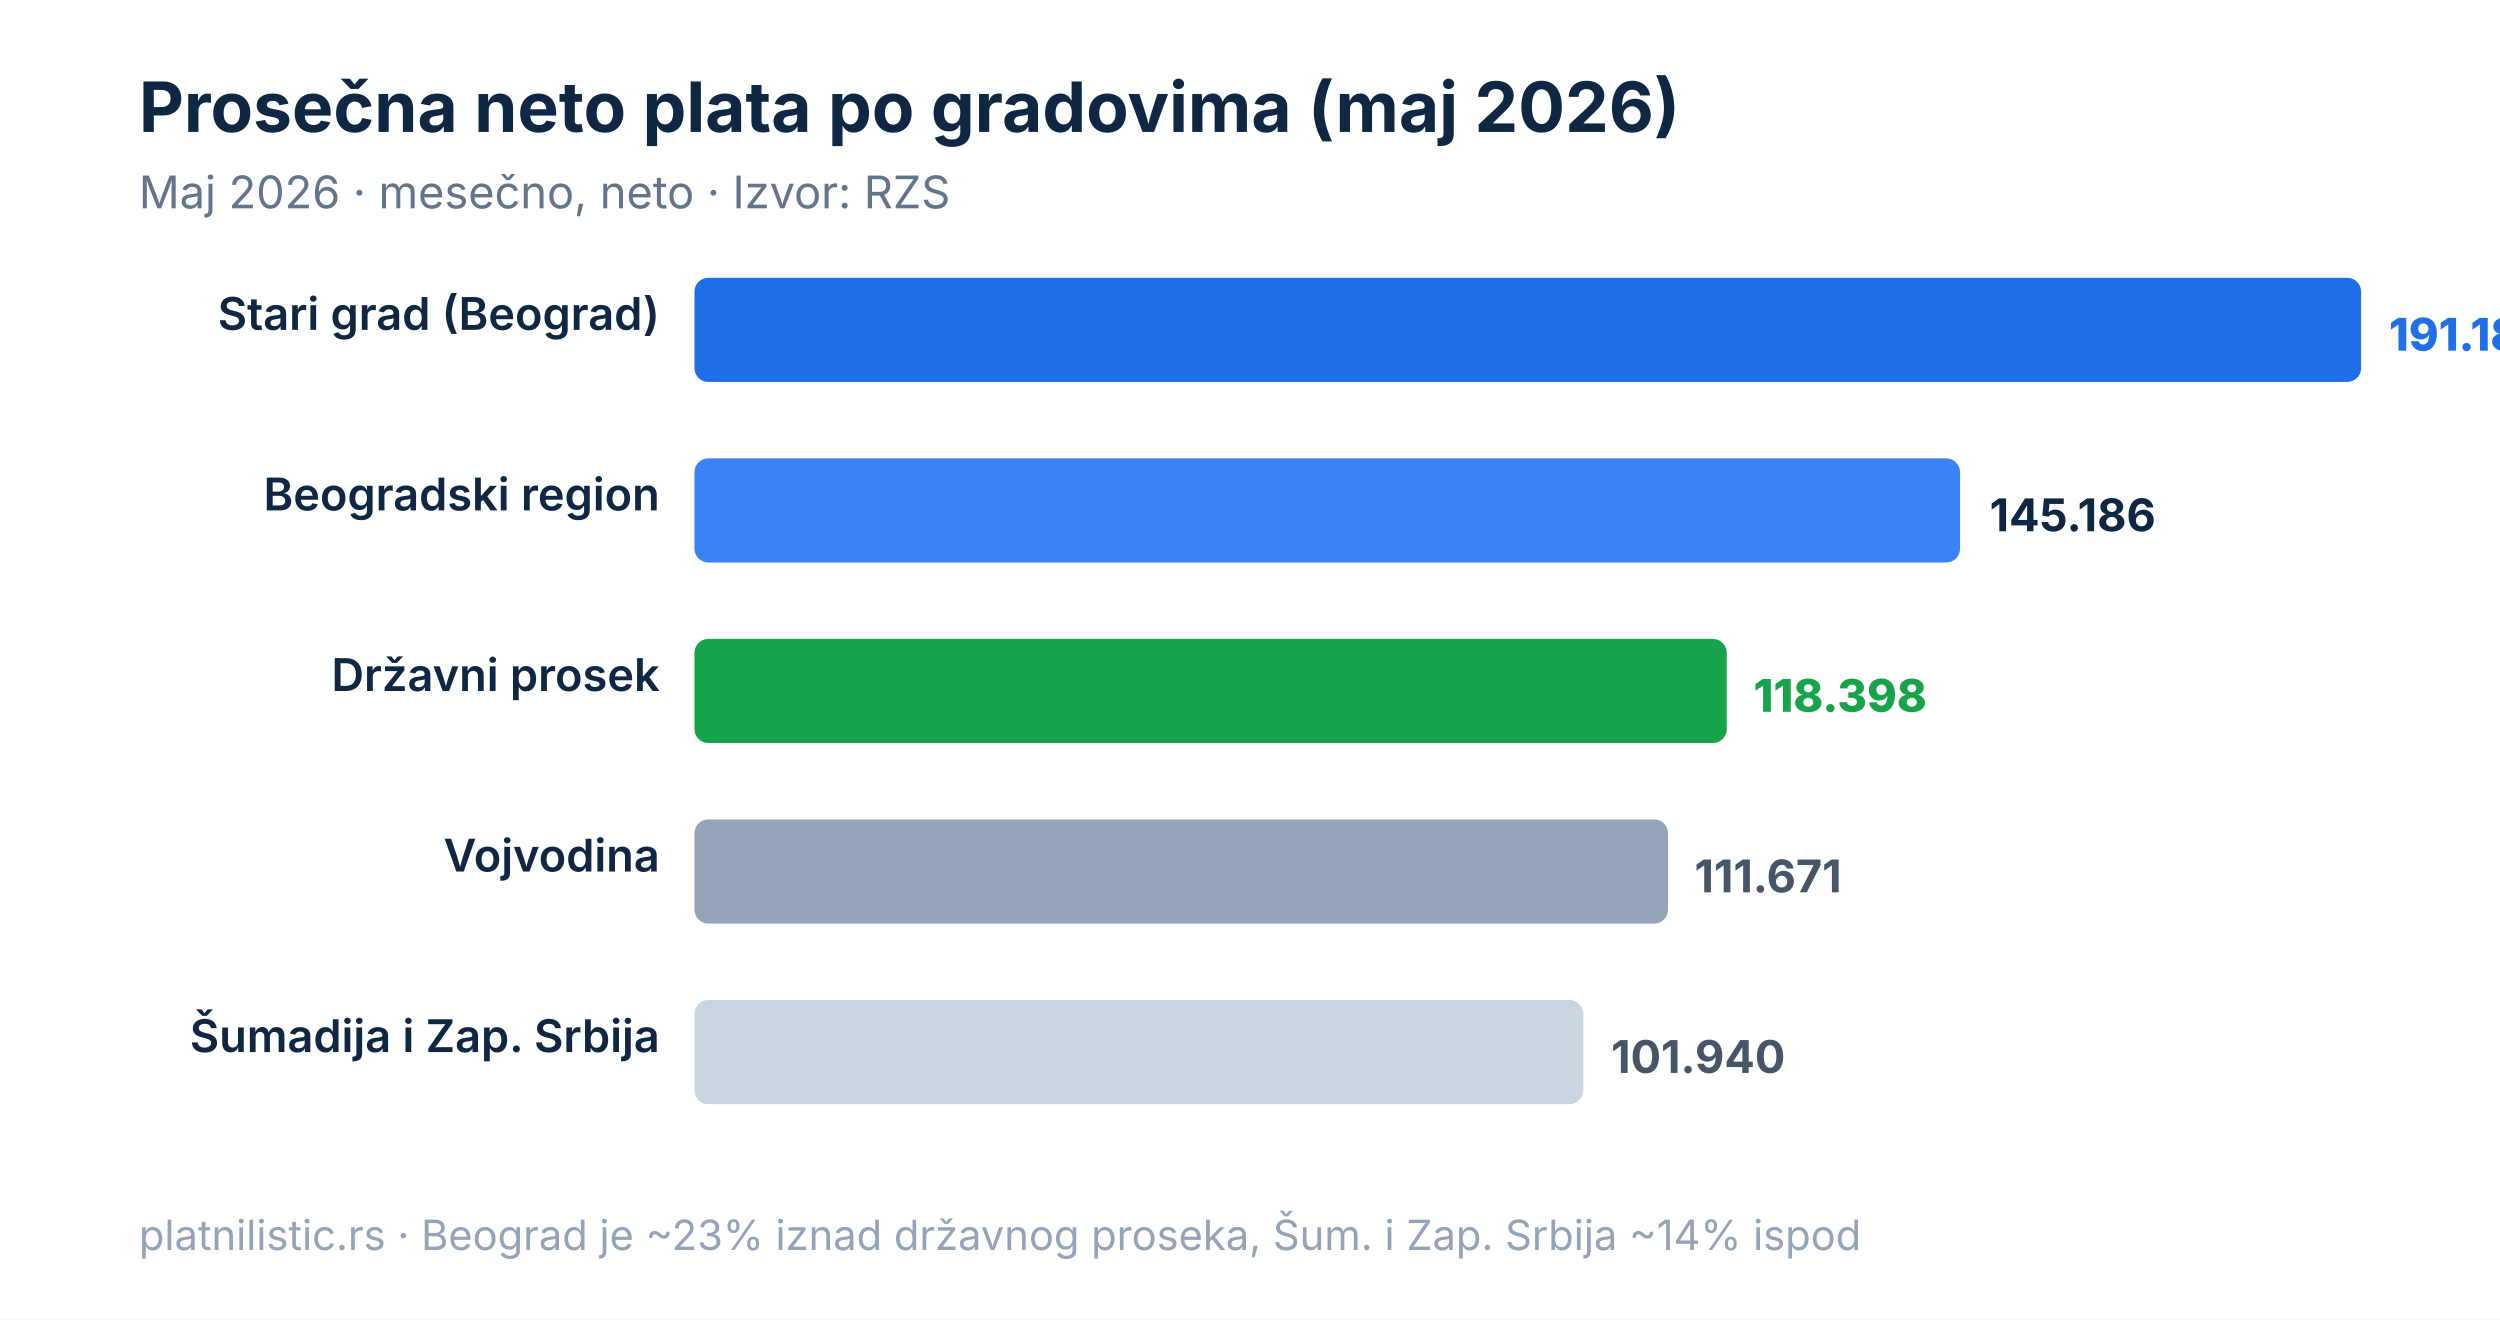
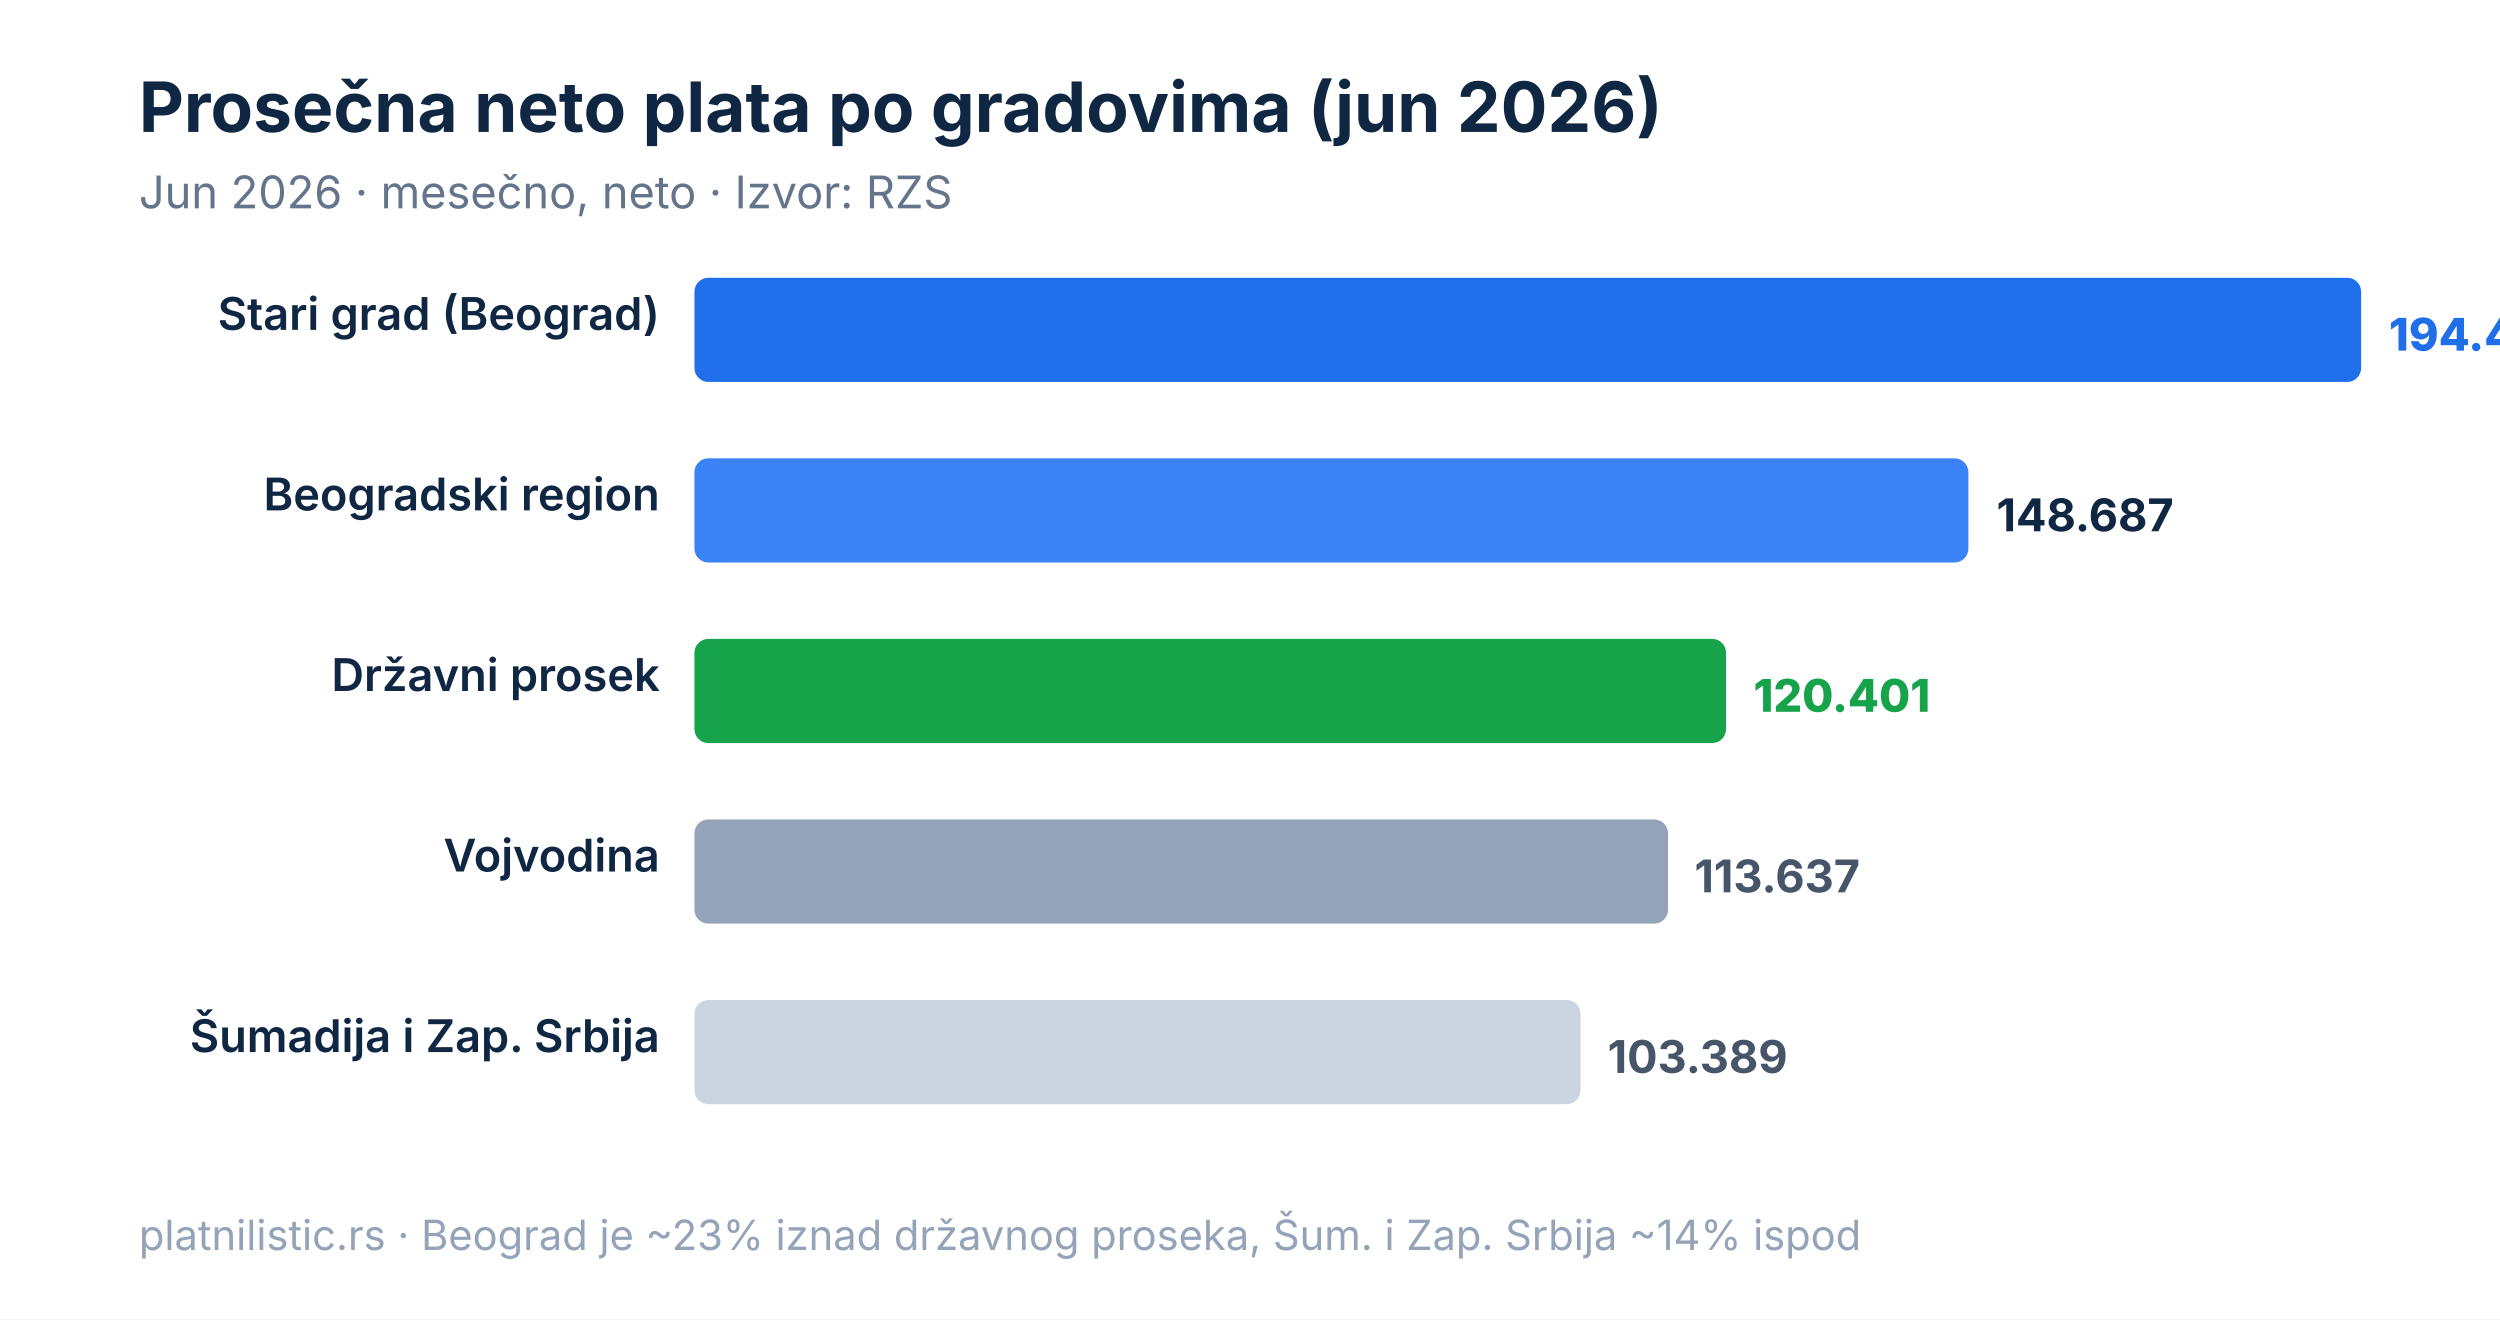
<svg xmlns="http://www.w3.org/2000/svg" viewBox="0 0 720 380" role="img" aria-labelledby="t3 d3" font-family="Inter, Arial, sans-serif">
  <rect width="720" height="380" fill="#ffffff" />
-   <text x="40" y="38" font-size="20" font-weight="700" fill="#0f2742">Prosečna neto plata po gradovima (maj 2026)</text>
-   <text x="40" y="60" font-size="13" fill="#64748b">Maj 2026 · mesečno, neto · Izvor: RZS</text>
+   <text x="40" y="38" font-size="20" font-weight="700" fill="#0f2742">Prosečna neto plata po gradovima (jun 2026)</text>
+   <text x="40" y="60" font-size="13" fill="#64748b">Jun 2026 · mesečno, neto · Izvor: RZS</text>
  <g font-size="13" fill="#0f2742" text-anchor="end" font-weight="600">
    <text x="190" y="95">Stari grad (Beograd)</text>
    <text x="190" y="147">Beogradski region</text>
    <text x="190" y="199">Državni prosek</text>
    <text x="190" y="251">Vojvodina</text>
    <text x="190" y="303">Šumadija i Zap. Srbija</text>
  </g>
  <g>
    <rect x="200" y="80" width="480" height="30" rx="4" fill="#1f6feb" />
-     <text x="688" y="101" font-size="13" font-weight="800" fill="#1f6feb">191.185</text>
-     <rect x="200" y="132" width="364.5" height="30" rx="4" fill="#3b82f6" />
-     <text x="573" y="153" font-size="13" font-weight="700" fill="#0f2742">145.186</text>
-     <rect x="200" y="184" width="297.3" height="30" rx="4" fill="#16a34a" />
-     <text x="505" y="205" font-size="13" font-weight="800" fill="#16a34a">118.398</text>
+     <text x="688" y="101" font-size="13" font-weight="800" fill="#1f6feb">194.499</text>
+     <rect x="200" y="132" width="366.9" height="30" rx="4" fill="#3b82f6" />
+     <text x="575" y="153" font-size="13" font-weight="700" fill="#0f2742">148.687</text>
+     <rect x="200" y="184" width="297.1" height="30" rx="4" fill="#16a34a" />
+     <text x="505" y="205" font-size="13" font-weight="800" fill="#16a34a">120.401</text>
    <rect x="200" y="236" width="280.4" height="30" rx="4" fill="#94a3b8" />
-     <text x="488" y="257" font-size="13" font-weight="700" fill="#475569">111.671</text>
-     <rect x="200" y="288" width="256" height="30" rx="4" fill="#cbd5e1" />
-     <text x="464" y="309" font-size="13" font-weight="700" fill="#475569">101.940</text>
+     <text x="488" y="257" font-size="13" font-weight="700" fill="#475569">113.637</text>
+     <rect x="200" y="288" width="255.2" height="30" rx="4" fill="#cbd5e1" />
+     <text x="463" y="309" font-size="13" font-weight="700" fill="#475569">103.389</text>
  </g>
  <text x="40" y="360" font-size="12" fill="#94a3b8">platnilistic.rs · Beograd je ~23% iznad državnog proseka, Šum. i Zap. Srbija ~14% ispod</text>
</svg>
